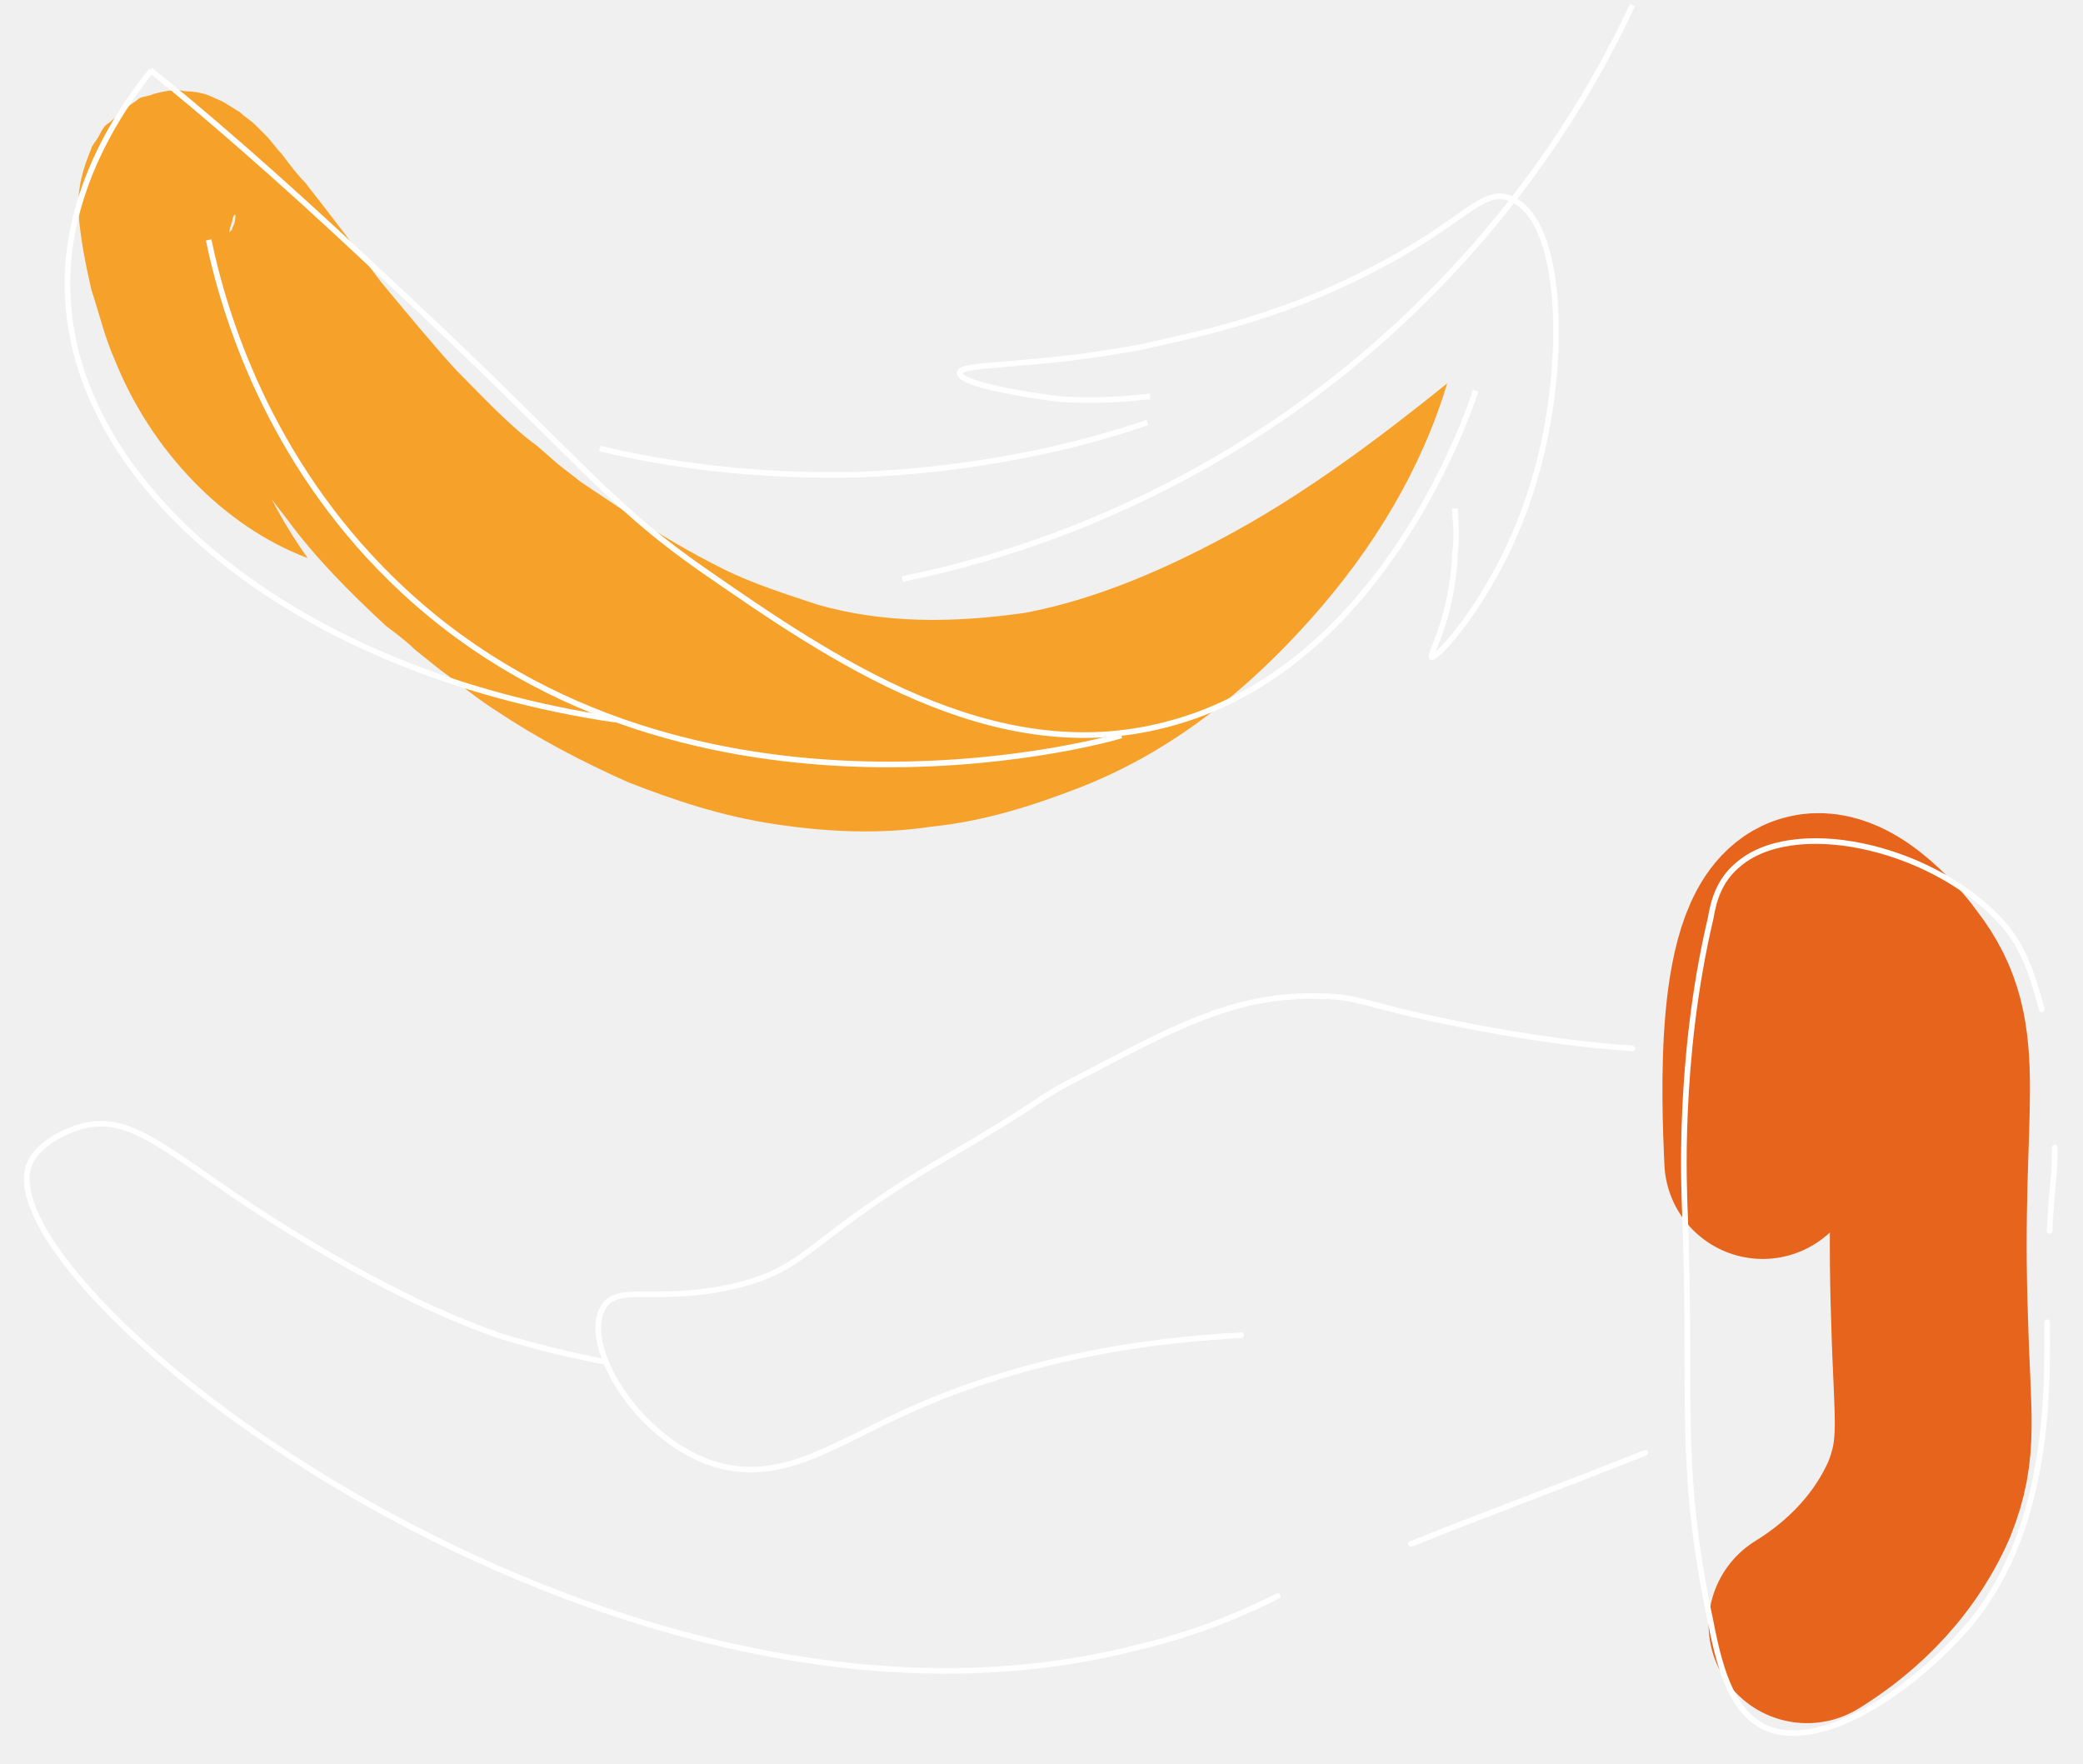
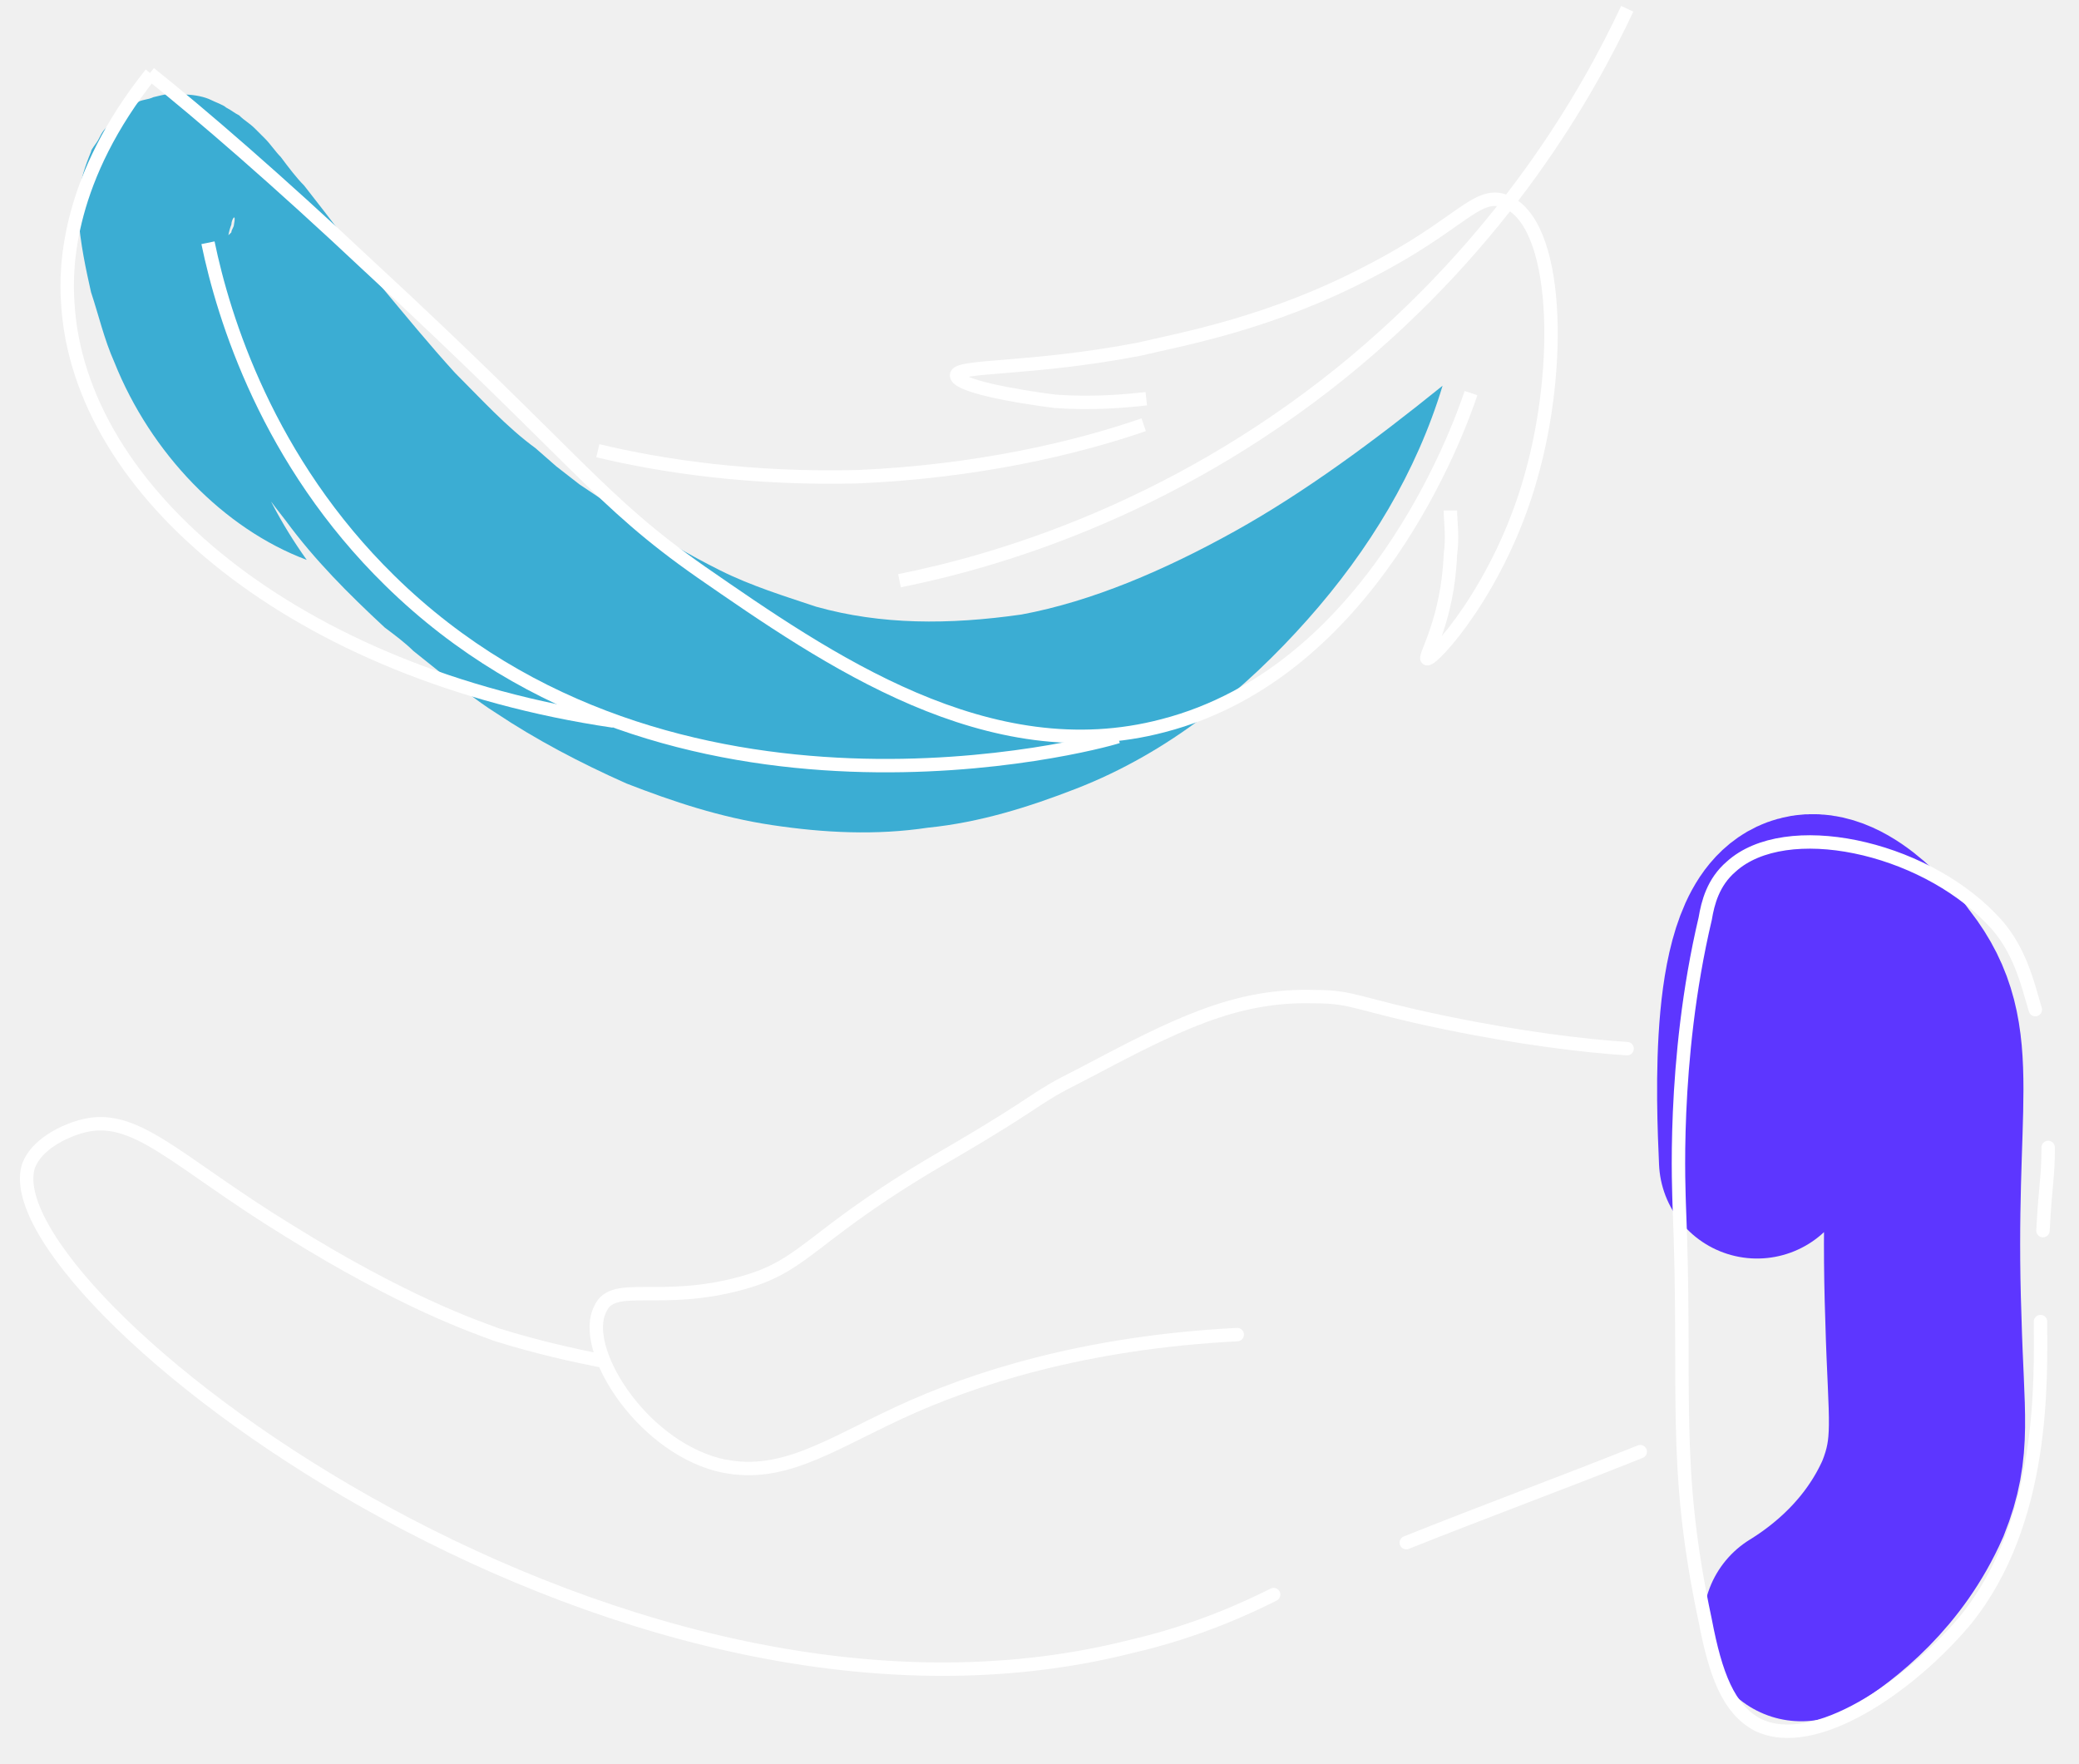
- <svg xmlns="http://www.w3.org/2000/svg" width="430" height="364" viewBox="0 0 430 364" fill="none">
-   <path d="M363.882 239.553C363.344 227.171 361.729 191.641 373.571 188.411C381.107 186.258 390.797 198.64 391.873 200.255C403.177 214.79 396.718 227.171 398.332 272.391C398.871 292.848 400.486 298.77 396.179 309.536C390.258 322.995 380.031 331.07 373.033 335.376" stroke="#E7641D" stroke-width="40.633" stroke-miterlimit="10" stroke-linecap="round" />
-   <path d="M63.525 115.201C46.3 108.741 31.228 93.13 23.692 74.288C21.539 69.443 20.462 64.598 18.848 59.753C17.771 54.908 16.695 50.063 16.156 43.603C16.156 40.373 16.156 37.143 18.848 30.683C18.848 30.145 19.924 29.068 20.462 27.991C21.001 26.915 21.539 25.838 22.616 25.3C23.692 24.223 25.307 23.146 26.384 22.07C26.922 21.531 27.998 20.993 28.537 20.455C29.075 19.916 30.69 19.916 31.766 19.378C33.919 18.84 36.073 18.301 38.226 18.84C40.379 18.84 42.532 19.378 43.609 19.916C44.685 20.455 46.3 20.993 46.838 21.531C47.915 22.07 48.453 22.608 49.53 23.146C50.606 24.223 51.683 24.761 52.759 25.838C53.298 26.376 54.374 27.453 54.913 27.991C55.989 29.068 57.066 30.683 58.142 31.76C59.757 33.913 61.372 36.066 62.987 37.681C68.908 45.218 73.752 51.678 78.597 58.138C83.98 64.598 88.824 70.52 94.207 76.441C99.59 81.825 104.973 87.746 110.894 92.053L115.2 95.821L120.045 99.59C123.274 101.743 126.504 103.896 129.734 106.05C136.193 110.356 142.652 114.125 149.112 117.355C155.571 120.585 162.569 122.738 169.028 124.891C182.485 128.66 196.481 128.66 211.552 126.506C226.086 123.815 241.158 117.355 255.692 109.28C270.225 101.205 284.759 90.438 298.754 79.133C293.371 96.898 283.682 113.048 270.763 127.583C257.845 142.118 242.235 155.038 222.856 162.575C213.167 166.343 202.94 169.573 192.174 170.65C181.409 172.265 170.643 171.726 159.877 170.111C149.112 168.496 139.423 165.266 129.734 161.498C120.045 157.191 110.894 152.346 102.82 146.963C98.513 144.271 94.745 141.041 90.977 138.35L85.595 134.043C83.98 132.428 81.827 130.813 79.674 129.198C72.138 122.2 65.14 115.201 59.219 107.126C46.838 91.515 37.688 74.288 30.152 58.676L28.537 52.755L27.46 51.14C27.46 50.601 27.46 51.14 27.46 50.601C27.46 50.601 27.998 50.601 27.998 51.14C28.537 51.14 28.537 51.678 29.075 51.678C29.075 51.678 30.69 52.216 31.228 52.755C31.766 52.755 33.381 53.293 34.996 53.293C36.611 53.293 38.226 53.293 39.841 52.755C40.379 52.755 41.456 52.216 41.994 51.678C42.532 51.678 43.07 51.14 43.609 50.601C44.685 50.063 45.762 48.986 46.3 48.448C46.838 48.448 47.377 47.91 47.915 47.371C47.915 46.833 48.453 46.295 48.453 45.756C48.991 43.065 47.915 44.68 47.915 45.756C46.838 48.448 46.838 52.216 46.838 56.523C46.838 60.291 46.838 64.598 46.838 68.366C47.377 83.978 52.759 100.128 63.525 115.201Z" fill="#F6A12A" />
-   <path d="M263.766 329.456C258.384 332.148 248.156 336.993 234.161 340.223C125.428 367.678 -2.683 266.471 5.929 240.631C7.544 236.325 12.927 233.633 16.695 232.556C27.999 229.326 36.073 239.555 59.758 254.09C83.98 269.163 98.514 274.008 102.82 275.623C111.433 278.315 118.969 279.93 124.351 281.006" stroke="white" stroke-width="1.161" stroke-miterlimit="10" stroke-linecap="round" />
-   <path d="M339.686 299.862C323.538 306.322 307.389 312.243 291.241 318.703" stroke="white" stroke-width="1.161" stroke-miterlimit="10" stroke-linecap="round" />
-   <path d="M336.972 216.406C328.36 215.868 314.903 214.253 299.292 211.023C280.991 207.255 280.453 205.64 272.378 205.64C255.692 205.101 243.311 211.561 223.933 221.79C213.167 227.173 216.397 226.635 197.019 237.94C167.952 254.628 167.413 261.088 153.956 264.856C136.731 269.701 127.042 264.318 124.351 270.24C120.045 278.315 132.425 298.233 148.574 302.54C161.492 305.77 171.181 298.771 186.253 291.773C201.325 284.775 224.471 277.238 256.23 275.623" stroke="white" stroke-width="1.161" stroke-miterlimit="10" stroke-linecap="round" />
-   <path d="M421.509 208.323C419.894 202.939 418.279 195.403 412.358 189.481C397.824 174.408 369.834 168.486 358.53 178.714C354.762 181.944 353.685 186.251 353.147 189.481C346.149 219.089 347.764 247.083 347.764 248.698C349.379 287.458 346.149 301.993 353.147 334.831C355.3 346.136 357.991 353.134 363.912 356.364C375.755 362.286 395.671 348.289 406.975 334.831C423.662 314.374 422.585 284.766 422.585 272.923" stroke="white" stroke-width="1.161" stroke-miterlimit="10" stroke-linecap="round" />
-   <path d="M423.096 254.089C423.634 243.861 424.172 243.323 424.172 236.863" stroke="white" stroke-width="1.161" stroke-miterlimit="10" stroke-linecap="round" />
-   <path d="M31.258 14.523C14.033 36.056 13.494 54.359 14.033 61.896C16.186 101.194 61.401 138.877 127.072 148.567" stroke="white" stroke-width="1.161" stroke-miterlimit="10" />
-   <path d="M31.011 14.44C41.638 22.916 57.577 36.689 76.174 54.171C119.742 94.432 123.993 102.908 145.245 117.741C171.28 135.753 204.753 159.062 240.883 149.527C283.92 138.402 301.985 88.605 304.642 80.659" stroke="white" stroke-width="1.161" stroke-miterlimit="10" />
-   <path d="M336.996 1.075C328.922 18.302 311.697 48.987 277.785 76.442C241.72 105.512 205.117 115.74 186.277 119.509" stroke="white" stroke-width="1.161" stroke-miterlimit="10" />
-   <path d="M43.071 49.523C46.3 65.135 55.451 94.743 80.751 119.507C138.885 176.57 226.625 153.422 231.469 151.807" stroke="white" stroke-width="1.161" stroke-miterlimit="10" />
-   <path d="M236.852 87.207C222.856 92.052 202.402 96.897 177.641 97.973C155.571 98.511 137.27 95.82 123.812 92.59" stroke="white" stroke-width="1.161" stroke-miterlimit="10" />
-   <path d="M300.373 104.97C300.373 107.124 300.911 110.354 300.373 114.122C299.834 127.58 294.99 135.117 295.528 135.655C296.605 136.194 310.6 121.12 317.059 97.972C323.519 75.362 322.98 45.215 311.677 40.909C305.755 38.755 302.526 45.754 283.686 55.444C263.231 66.21 244.93 69.441 235.779 71.594C213.171 75.9 198.099 74.824 198.099 76.977C198.099 79.13 209.941 81.284 218.554 82.361C226.09 82.899 232.549 82.361 237.394 81.822" stroke="white" stroke-width="1.161" stroke-miterlimit="10" />
+ <svg xmlns="http://www.w3.org/2000/svg" width="310" height="263" viewBox="0 0 310 263" fill="none">
+   <g clip-path="url(#clip0_224_310)">
+     <path d="M261.995 173.013C261.607 164.098 260.445 138.517 268.971 136.191C274.397 134.641 281.373 143.556 282.148 144.718C290.287 155.184 285.636 164.098 286.799 196.657C287.187 211.386 288.349 215.649 285.249 223.401C280.986 233.091 273.622 238.905 268.584 242.006" stroke="#5D36FF" stroke-width="29.256" stroke-miterlimit="10" stroke-linecap="round" />
+     <path d="M45.738 83.48C33.336 78.829 22.485 67.589 17.059 54.023C15.508 50.534 14.733 47.046 13.571 43.558C12.796 40.069 12.02 36.581 11.633 31.93C11.633 29.604 11.633 27.278 13.571 22.627C13.571 22.24 14.346 21.464 14.733 20.689C15.121 19.914 15.508 19.139 16.284 18.751C17.059 17.976 18.221 17.201 18.997 16.426C19.384 16.038 20.159 15.65 20.547 15.263C20.934 14.875 22.097 14.875 22.872 14.488C24.422 14.1 25.973 13.712 27.523 14.1C29.073 14.1 30.623 14.488 31.398 14.875C32.174 15.263 33.336 15.65 33.724 16.038C34.499 16.426 34.887 16.813 35.662 17.201C36.437 17.976 37.212 18.364 37.987 19.139C38.375 19.526 39.15 20.302 39.537 20.689C40.312 21.464 41.088 22.627 41.863 23.402C43.025 24.953 44.188 26.503 45.351 27.666C49.614 33.092 53.102 37.744 56.59 42.395C60.466 47.046 63.954 51.31 67.829 55.573C71.705 59.449 75.581 63.713 79.844 66.814L82.944 69.527L86.432 72.24C88.758 73.79 91.083 75.341 93.409 76.891C98.059 79.992 102.71 82.705 107.361 85.031C112.012 87.356 117.05 88.907 121.701 90.457C131.39 93.17 141.466 93.17 152.318 91.62C162.782 89.682 173.634 85.031 184.098 79.217C194.562 73.403 205.027 65.651 215.103 57.511C211.228 70.302 204.251 81.93 194.95 92.395C185.648 102.86 174.409 112.163 160.457 117.589C153.481 120.302 146.117 122.628 138.366 123.403C130.615 124.566 122.863 124.178 115.112 123.016C107.361 121.853 100.385 119.527 93.409 116.814C86.432 113.713 79.844 110.225 74.03 106.349C70.93 104.411 68.217 102.085 65.504 100.147L61.628 97.046C60.466 95.884 58.916 94.721 57.365 93.558C51.939 88.519 46.901 83.48 42.638 77.666C33.724 66.426 27.135 54.023 21.709 42.782L20.547 38.519L19.772 37.356C19.772 36.968 19.772 37.356 19.772 36.968C19.772 36.968 20.159 36.968 20.159 37.356C20.547 37.356 20.547 37.744 20.934 37.744C20.934 37.744 22.097 38.131 22.485 38.519C22.872 38.519 24.035 38.906 25.198 38.906C26.36 38.906 27.523 38.906 28.686 38.519C29.073 38.519 29.848 38.131 30.236 37.744C30.623 37.744 31.011 37.356 31.398 36.968C32.174 36.581 32.949 35.806 33.336 35.418C33.724 35.418 34.111 35.03 34.499 34.643C34.499 34.255 34.887 33.868 34.887 33.48C35.274 31.542 34.499 32.705 34.499 33.48C33.724 35.418 33.724 38.131 33.724 41.232C33.724 43.945 33.724 47.046 33.724 49.759C34.111 61 37.987 72.628 45.738 83.48Z" fill="#3BADD3" />
+     <path d="M189.912 237.744C186.036 239.682 178.672 243.17 168.596 245.496C90.308 265.263 -1.932 192.394 4.269 173.79C5.432 170.689 9.308 168.751 12.021 167.976C20.159 165.65 25.973 173.014 43.026 183.48C60.466 194.332 70.93 197.821 74.031 198.984C80.231 200.922 85.657 202.084 89.533 202.86" stroke="white" stroke-width="2" stroke-miterlimit="10" stroke-linecap="round" />
+     <path d="M244.574 216.436C232.947 221.087 221.32 225.35 209.693 230.002" stroke="white" stroke-width="2" stroke-miterlimit="10" stroke-linecap="round" />
+     <path d="M242.62 156.348C236.419 155.961 226.73 154.798 215.491 152.472C202.314 149.759 201.926 148.596 196.113 148.596C184.098 148.209 175.184 152.86 161.232 160.224C153.481 164.1 155.806 163.713 141.854 171.852C120.925 183.868 120.538 188.519 110.849 191.232C98.447 194.721 91.471 190.845 89.533 195.108C86.432 200.922 95.346 215.263 106.973 218.364C116.275 220.69 123.251 215.651 134.103 210.612C144.954 205.573 161.62 200.147 184.486 198.984" stroke="white" stroke-width="2" stroke-miterlimit="10" stroke-linecap="round" />
+     <path d="M303.486 150.527C302.324 146.651 301.161 141.225 296.898 136.961C286.434 126.109 266.28 121.845 258.142 129.209C255.429 131.535 254.654 134.636 254.266 136.961C249.228 158.279 250.39 178.435 250.39 179.597C251.553 207.505 249.228 217.97 254.266 241.613C255.816 249.753 257.754 254.792 262.017 257.117C270.544 261.381 284.883 251.303 293.022 241.613C305.037 226.885 304.262 205.567 304.262 197.039" stroke="white" stroke-width="2" stroke-miterlimit="10" stroke-linecap="round" />
+     <path d="M304.629 183.48C305.016 176.115 305.404 175.728 305.404 171.077" stroke="white" stroke-width="2" stroke-miterlimit="10" stroke-linecap="round" />
+     <path d="M22.506 10.991C10.104 26.495 9.716 39.674 10.104 45.1C11.654 73.395 44.209 100.527 91.492 107.504" stroke="white" stroke-width="2" stroke-miterlimit="10" />
+     <path d="M22.328 10.932C29.979 17.034 41.456 26.951 54.845 39.538C86.214 68.526 89.275 74.629 104.577 85.309C123.322 98.277 147.423 115.06 173.436 108.194C204.423 100.184 217.43 64.331 219.342 58.609" stroke="white" stroke-width="2" stroke-miterlimit="10" />
+     <path d="M242.638 1.31C236.824 13.713 224.422 35.806 200.006 55.574C174.039 76.504 147.685 83.868 134.12 86.582" stroke="white" stroke-width="2" stroke-miterlimit="10" />
+     <path d="M31.012 36.192C33.337 47.433 39.926 68.751 58.141 86.58C99.998 127.666 163.171 110.999 166.659 109.836" stroke="white" stroke-width="2" stroke-miterlimit="10" />
+     <path d="M170.533 63.324C160.456 66.813 145.729 70.301 127.901 71.076C112.011 71.464 98.834 69.526 89.144 67.2" stroke="white" stroke-width="2" stroke-miterlimit="10" />
+     <path d="M216.268 76.115C216.268 77.665 216.655 79.991 216.268 82.704C215.88 92.394 212.392 97.82 212.78 98.208C213.555 98.595 223.631 87.743 228.282 71.076C232.933 54.797 232.545 33.091 224.407 29.99C220.143 28.44 217.818 33.479 204.253 40.455C189.526 48.207 176.349 50.533 169.76 52.083C153.483 55.184 142.631 54.409 142.631 55.959C142.631 57.51 151.157 59.06 157.358 59.835C162.784 60.223 167.435 59.835 170.923 59.448" stroke="white" stroke-width="2" stroke-miterlimit="10" />
+   </g>
+   <defs>
+     <clipPath id="clip0_224_310">
+       <rect width="309.275" height="261.63" fill="white" transform="translate(0 0.535156)" />
+     </clipPath>
+   </defs>
</svg>
